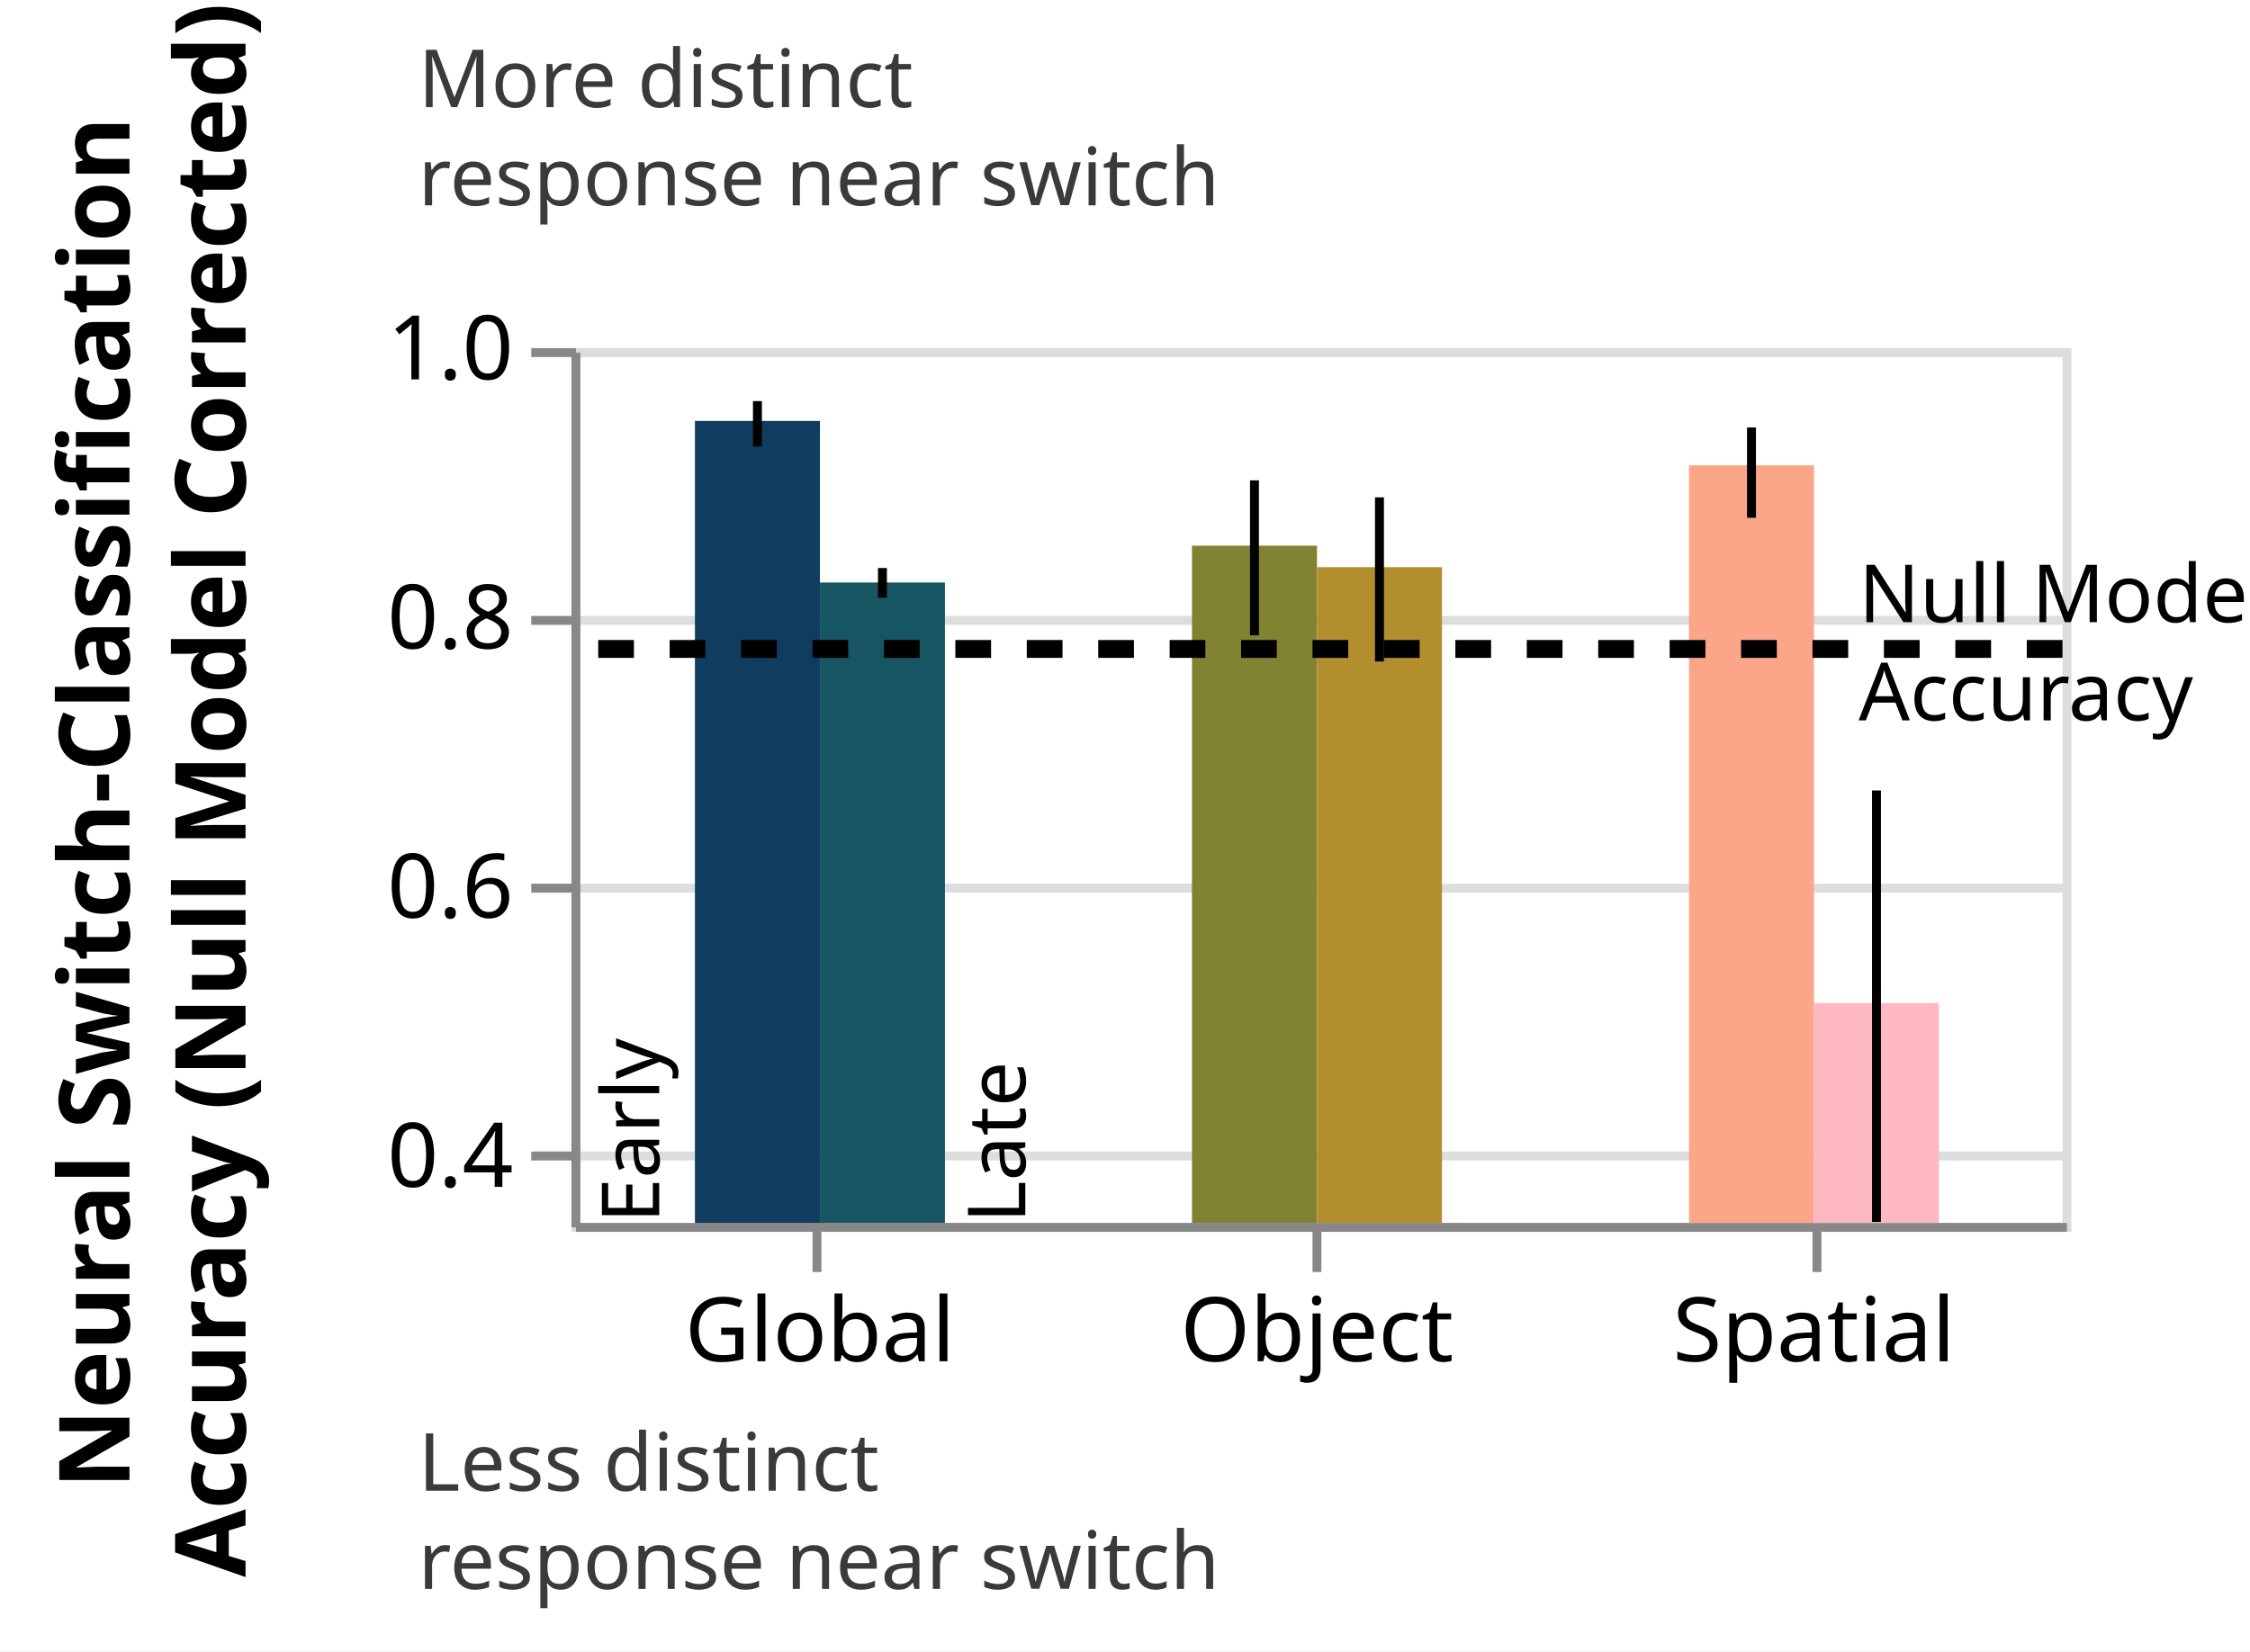
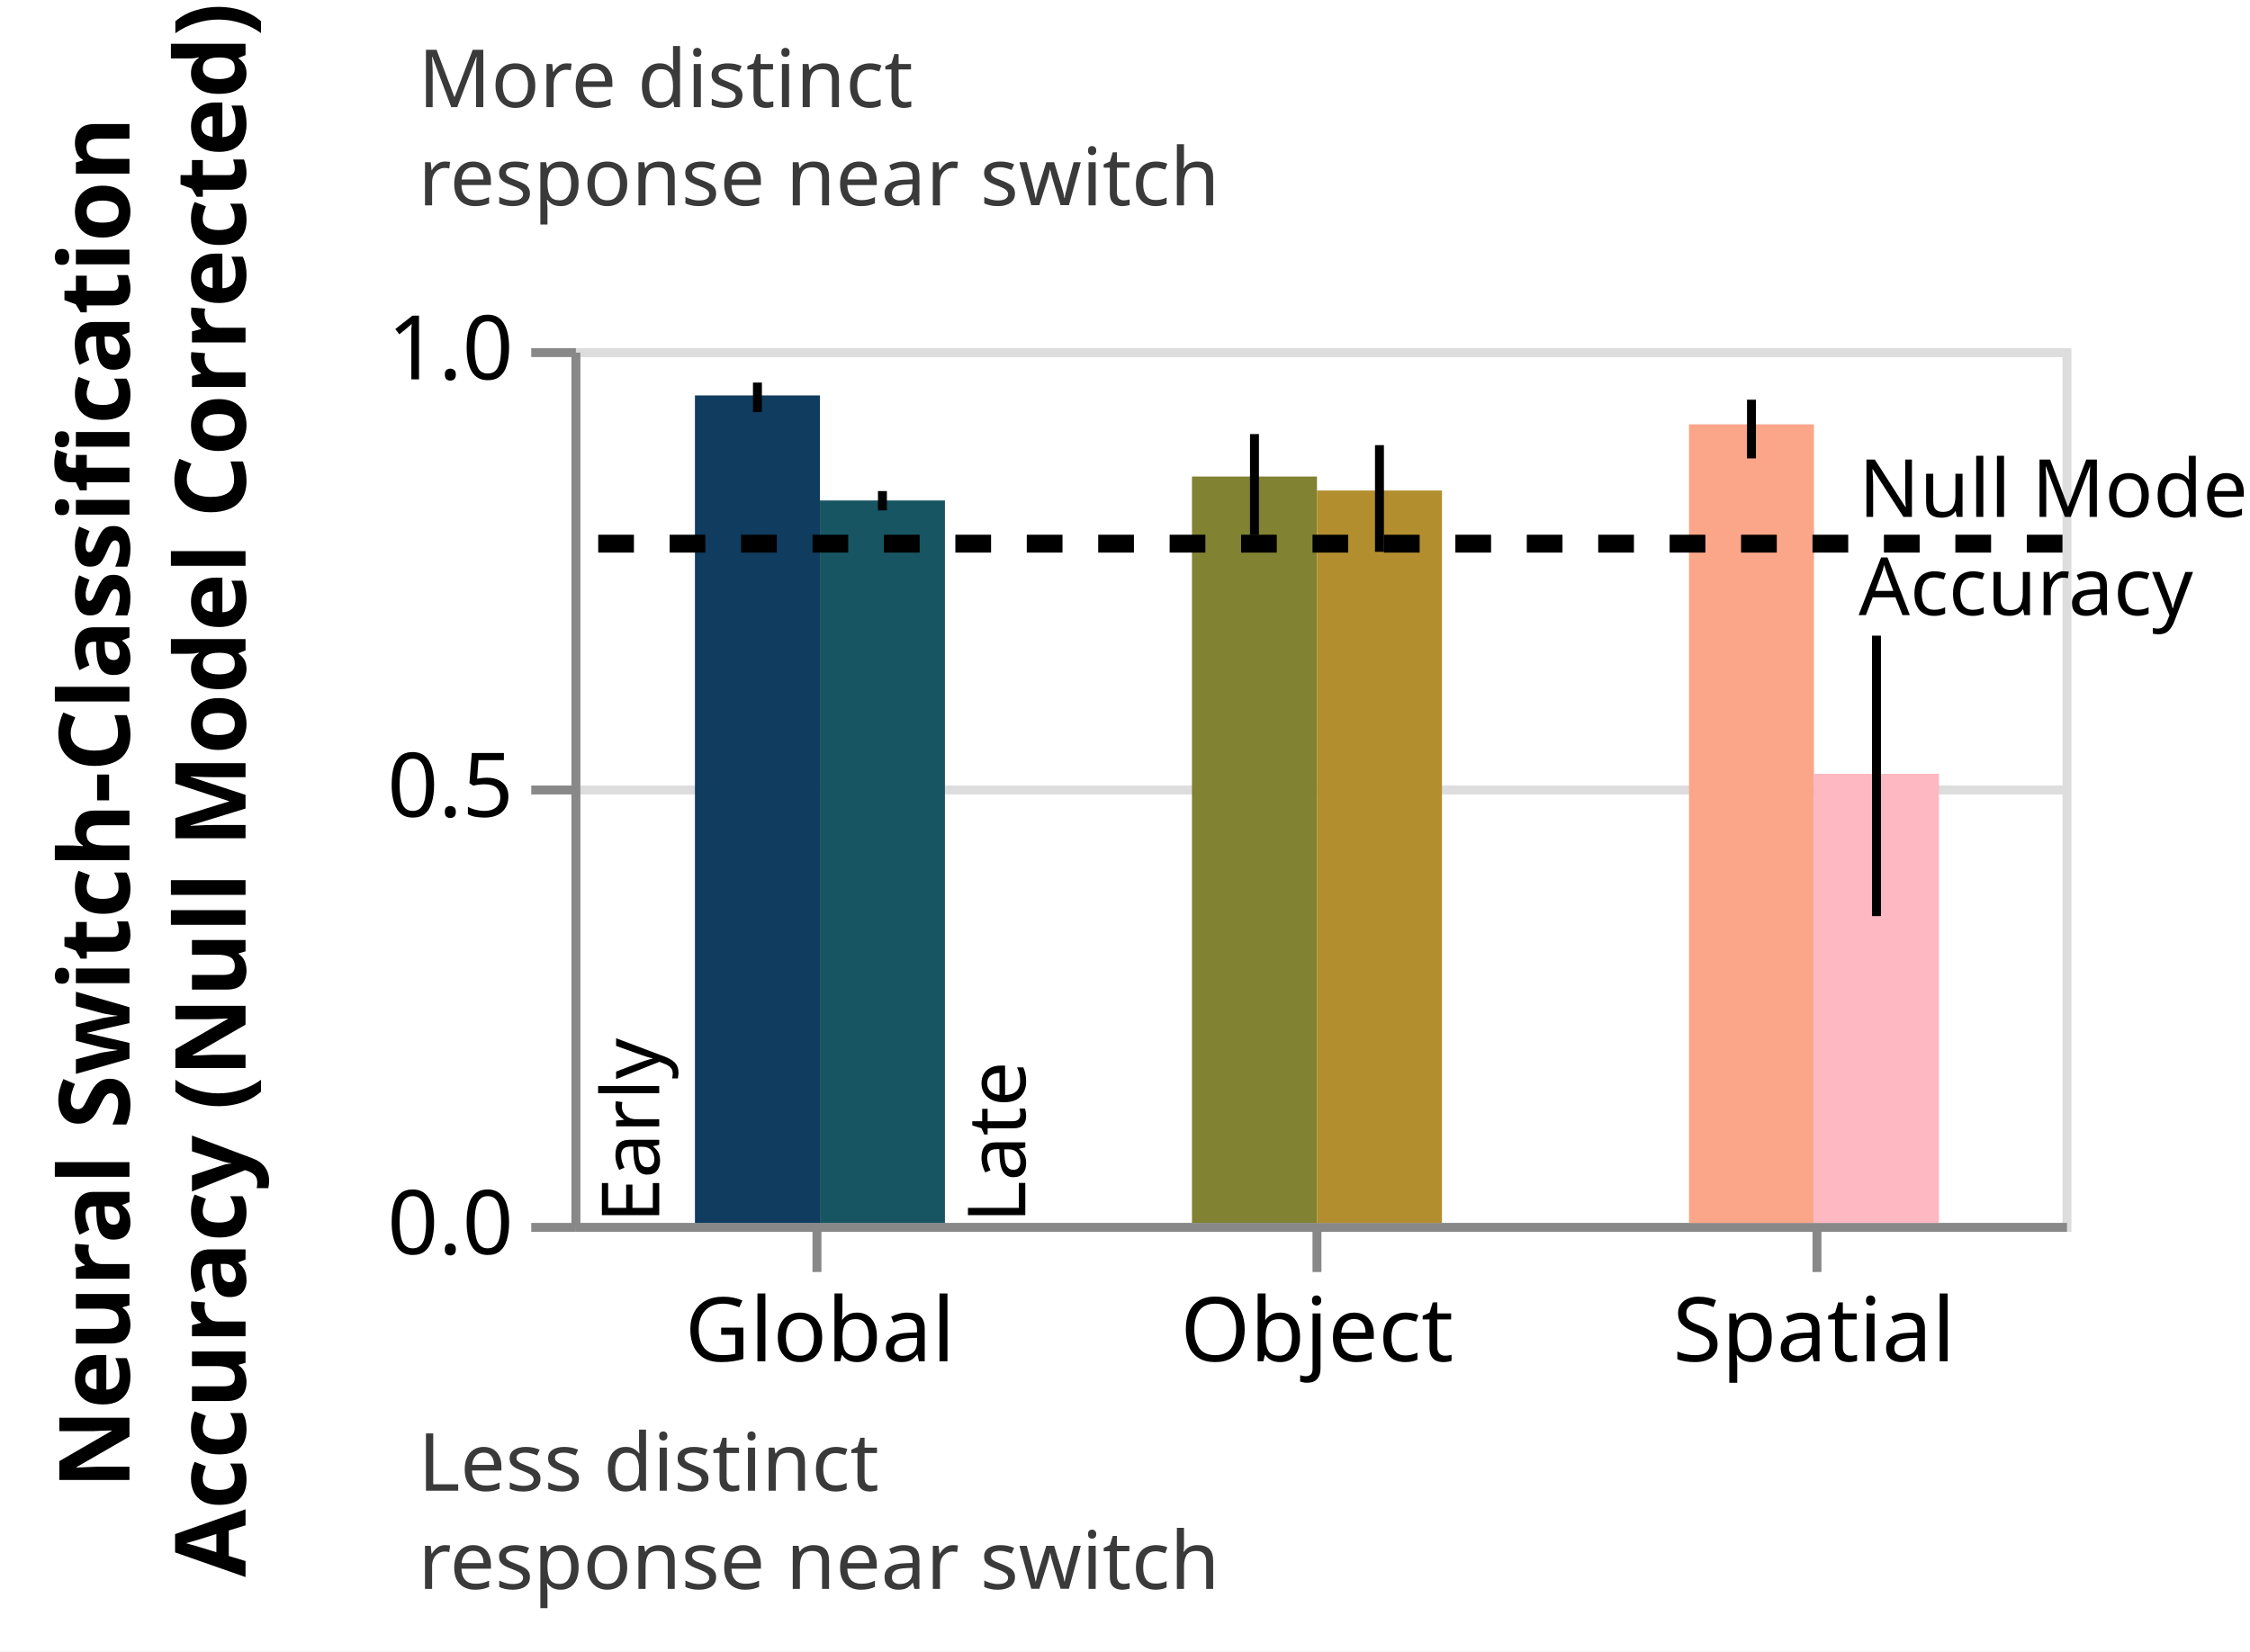
<svg xmlns="http://www.w3.org/2000/svg" class="marks" width="252" height="185" viewBox="0 0 252 185" version="1.1">
  <defs>
    <clipPath id="clip1_neural">
      <rect x="0" y="0" width="167" height="98" />
    </clipPath>
    <clipPath id="clip2_neural">
      <rect x="0" y="0" width="167" height="98" />
    </clipPath>
  </defs>
  <rect width="252" height="185" fill="white" />
  <g fill="none" stroke-miterlimit="10" transform="translate(64,39)">
    <g class="mark-group role-frame root" role="graphics-object" aria-roledescription="group mark container">
      <g transform="translate(0,0)">
        <path class="background" aria-hidden="true" d="M0.5,0.5h167v98h-167Z" stroke="#ddd" />
        <g>
          <g class="mark-group role-axis" aria-hidden="true">
            <g transform="translate(0.5,0.5)">
              <path class="background" aria-hidden="true" d="M0,0h0v0h0Z" pointer-events="none" />
              <g>
                <g class="mark-rule role-axis-grid" pointer-events="none">
-                   <line transform="translate(0,90)" x2="167" y2="0" stroke="#ddd" stroke-width="1" opacity="1" />
-                   <line transform="translate(0,60)" x2="167" y2="0" stroke="#ddd" stroke-width="1" opacity="1" />
-                   <line transform="translate(0,30)" x2="167" y2="0" stroke="#ddd" stroke-width="1" opacity="1" />
+                   <line transform="translate(0,98)" x2="167" y2="0" stroke="#ddd" stroke-width="1" opacity="1" />
                  <line transform="translate(0,0)" x2="167" y2="0" stroke="#ddd" stroke-width="1" opacity="1" />
+                   <line transform="translate(0,49)" x2="167" y2="0" stroke="#ddd" stroke-width="1" opacity="1" />
                </g>
              </g>
              <path class="foreground" aria-hidden="true" d="" pointer-events="none" display="none" />
            </g>
          </g>
          <g class="mark-group role-axis" role="graphics-symbol" aria-roledescription="axis" aria-label="X-axis for a discrete scale with 3 values: global, object, spatial">
            <g transform="translate(0.5,98.5)">
              <path class="background" aria-hidden="true" d="M0,0h0v0h0Z" pointer-events="none" />
              <g>
                <g class="mark-rule role-axis-tick" pointer-events="none">
                  <line transform="translate(27,0)" x2="0" y2="5" stroke="#888" stroke-width="1" opacity="1" />
                  <line transform="translate(83,0)" x2="0" y2="5" stroke="#888" stroke-width="1" opacity="1" />
                  <line transform="translate(139,0)" x2="0" y2="5" stroke="#888" stroke-width="1" opacity="1" />
                </g>
                <g class="mark-text role-axis-label" pointer-events="none">
                  <text text-anchor="middle" transform="translate(27.33333,15)" font-family="sans-serif" font-size="10px" fill="#000" opacity="1">Global</text>
                  <text text-anchor="middle" transform="translate(83,15)" font-family="sans-serif" font-size="10px" fill="#000" opacity="1">Object</text>
                  <text text-anchor="middle" transform="translate(138.6667,15)" font-family="sans-serif" font-size="10px" fill="#000" opacity="1">Spatial</text>
                </g>
                <g class="mark-rule role-axis-domain" pointer-events="none">
                  <line transform="translate(0,0)" x2="167" y2="0" stroke="#888" stroke-width="1" opacity="1" />
                </g>
              </g>
              <path class="foreground" aria-hidden="true" d="" pointer-events="none" display="none" />
            </g>
          </g>
-           <g class="mark-group role-axis" role="graphics-symbol" aria-roledescription="axis" aria-label="Y-axis titled 'Neural Switch-Classification Accuracy (Null Model Corrected)' for a linear scale with values from 0.3 to 1.0">
+           <g class="mark-group role-axis" role="graphics-symbol" aria-roledescription="axis" aria-label="Y-axis titled 'Neural Switch-Classification Accuracy (Null Model Corrected)' for a linear scale with values from 0.0 to 1.0">
            <g transform="translate(0.5,0.5)">
              <path class="background" aria-hidden="true" d="M0,0h0v0h0Z" pointer-events="none" />
              <g>
                <g class="mark-rule role-axis-tick" pointer-events="none">
-                   <line transform="translate(0,90)" x2="-5" y2="0" stroke="#888" stroke-width="1" opacity="1" />
-                   <line transform="translate(0,60)" x2="-5" y2="0" stroke="#888" stroke-width="1" opacity="1" />
-                   <line transform="translate(0,30)" x2="-5" y2="0" stroke="#888" stroke-width="1" opacity="1" />
+                   <line transform="translate(0,98)" x2="-5" y2="0" stroke="#888" stroke-width="1" opacity="1" />
                  <line transform="translate(0,0)" x2="-5" y2="0" stroke="#888" stroke-width="1" opacity="1" />
+                   <line transform="translate(0,49)" x2="-5" y2="0" stroke="#888" stroke-width="1" opacity="1" />
                </g>
                <g class="mark-text role-axis-label" pointer-events="none">
-                   <text text-anchor="end" transform="translate(-7,93.46154)" font-family="sans-serif" font-size="10px" fill="#000" opacity="1">0.4</text>
-                   <text text-anchor="end" transform="translate(-7,63.30769)" font-family="sans-serif" font-size="10px" fill="#000" opacity="1">0.6</text>
-                   <text text-anchor="end" transform="translate(-7,33.15385)" font-family="sans-serif" font-size="10px" fill="#000" opacity="1">0.8</text>
+                   <text text-anchor="end" transform="translate(-7,101)" font-family="sans-serif" font-size="10px" fill="#000" opacity="1">0.0</text>
                  <text text-anchor="end" transform="translate(-7,3)" font-family="sans-serif" font-size="10px" fill="#000" opacity="1">1.0</text>
+                   <text text-anchor="end" transform="translate(-7,52)" font-family="sans-serif" font-size="10px" fill="#000" opacity="1">0.5</text>
                </g>
                <g class="mark-rule role-axis-domain" pointer-events="none">
                  <line transform="translate(0,98)" x2="0" y2="-98" stroke="#888" stroke-width="1" opacity="1" />
                </g>
                <g class="mark-text role-axis-title" pointer-events="none">
                  <text text-anchor="middle" transform="translate(-48,49) rotate(-90) translate(0,-2)" font-family="sans-serif" font-size="11px" font-weight="bold" fill="#000" opacity="1">
                    <tspan>Neural Switch-Classification</tspan>
                    <tspan x="0" dy="13">Accuracy (Null Model Corrected)</tspan>
                  </text>
                </g>
              </g>
              <path class="foreground" aria-hidden="true" d="" pointer-events="none" display="none" />
            </g>
          </g>
          <g class="mark-rect role-mark layer_0_marks" clip-path="url(#clip1_neural)" role="graphics-object" aria-roledescription="rect mark container">
-             <path aria-label="condition_time: globalearly; : global; Neural Switch-Classification, Accuracy (Null Model Corrected): 0.945936296909" role="graphics-symbol" aria-roledescription="bar" d="M13.833,8.151h14v142.618h-14Z" fill="#0F3C5F" />
-             <path aria-label="condition_time: objectearly; : object; Neural Switch-Classification, Accuracy (Null Model Corrected): 0.853210103834" role="graphics-symbol" aria-roledescription="bar" d="M69.5,22.131h14v128.638h-14Z" fill="#818232" />
-             <path aria-label="condition_time: spatialearly; : spatial; Neural Switch-Classification, Accuracy (Null Model Corrected): 0.91291223444" role="graphics-symbol" aria-roledescription="bar" d="M125.167,13.13h14v137.639h-14Z" fill="#FBA689" />
+             <path aria-label="condition_time: globalearly; : global; Neural Switch-Classification, Accuracy (Null Model Corrected): 0.945936296909" role="graphics-symbol" aria-roledescription="bar" d="M13.833,5.298h14v92.702h-14Z" fill="#0F3C5F" />
+             <path aria-label="condition_time: objectearly; : object; Neural Switch-Classification, Accuracy (Null Model Corrected): 0.853210103834" role="graphics-symbol" aria-roledescription="bar" d="M69.5,14.385h14v83.615h-14Z" fill="#818232" />
+             <path aria-label="condition_time: spatialearly; : spatial; Neural Switch-Classification, Accuracy (Null Model Corrected): 0.91291223444" role="graphics-symbol" aria-roledescription="bar" d="M125.167,8.535h14v89.465h-14Z" fill="#FBA689" />
          </g>
          <g class="mark-rule role-mark layer_1_marks" role="graphics-object" aria-roledescription="rule mark container">
-             <line aria-label="condition: global; : 0.926859317577; upper: 0.960635825845" role="graphics-symbol" aria-roledescription="rule mark" transform="translate(20.83333,11.02736)" x2="0" y2="-5.092" stroke="black" />
-             <line aria-label="condition: object; : 0.786596499604; upper: 0.901757243546" role="graphics-symbol" aria-roledescription="rule mark" transform="translate(76.5,32.17468)" x2="0" y2="-17.363" stroke="black" />
-             <line aria-label="condition: spatial; : 0.873934877515; upper: 0.941042043312" role="graphics-symbol" aria-roledescription="rule mark" transform="translate(132.1667,19.00674)" x2="0" y2="-10.118" stroke="black" />
+             <line aria-label="condition: global; : 0.926859317577; upper: 0.960635825845" role="graphics-symbol" aria-roledescription="rule mark" transform="translate(20.83333,7.167787)" x2="0" y2="-3.31" stroke="black" />
+             <line aria-label="condition: object; : 0.786596499604; upper: 0.901757243546" role="graphics-symbol" aria-roledescription="rule mark" transform="translate(76.5,20.91354)" x2="0" y2="-11.286" stroke="black" />
+             <line aria-label="condition: spatial; : 0.873934877515; upper: 0.941042043312" role="graphics-symbol" aria-roledescription="rule mark" transform="translate(132.1667,12.35438)" x2="0" y2="-6.577" stroke="black" />
          </g>
          <g class="mark-rect role-mark layer_2_marks" clip-path="url(#clip2_neural)" role="graphics-object" aria-roledescription="rect mark container">
-             <path aria-label="condition_time: globallate; condition: global; Neural Switch-Classification, Accuracy (Null Model Corrected): 0.825860346393" role="graphics-symbol" aria-roledescription="bar" d="M27.833,26.255h14v124.514h-14Z" fill="#185562" />
-             <path aria-label="condition_time: objectlate; condition: object; Neural Switch-Classification, Accuracy (Null Model Corrected): 0.837261173413" role="graphics-symbol" aria-roledescription="bar" d="M83.5,24.536h14v126.233h-14Z" fill="#B38E2F" />
-             <path aria-label="condition_time: spatiallate; condition: spatial; Neural Switch-Classification, Accuracy (Null Model Corrected): 0.513354114701" role="graphics-symbol" aria-roledescription="bar" d="M139.167,73.371h14v77.398h-14Z" fill="#FDB8C1" />
+             <path aria-label="condition_time: globallate; condition: global; Neural Switch-Classification, Accuracy (Null Model Corrected): 0.825860346393" role="graphics-symbol" aria-roledescription="bar" d="M27.833,17.066h14v80.934h-14Z" fill="#185562" />
+             <path aria-label="condition_time: objectlate; condition: object; Neural Switch-Classification, Accuracy (Null Model Corrected): 0.837261173413" role="graphics-symbol" aria-roledescription="bar" d="M83.5,15.948h14v82.052h-14Z" fill="#B38E2F" />
+             <path aria-label="condition_time: spatiallate; condition: spatial; Neural Switch-Classification, Accuracy (Null Model Corrected): 0.513354114701" role="graphics-symbol" aria-roledescription="bar" d="M139.167,47.691h14v50.309h-14Z" fill="#FDB8C1" />
          </g>
          <g class="mark-rule role-mark layer_3_marks" role="graphics-object" aria-roledescription="rule mark container">
-             <line aria-label="condition: global; : 0.814523746934; upper: 0.836607868876" role="graphics-symbol" aria-roledescription="rule mark" transform="translate(34.83333,27.96411)" x2="0" y2="-3.33" stroke="black" />
-             <line aria-label="condition: object; : 0.767159867085; upper: 0.8891020306" role="graphics-symbol" aria-roledescription="rule mark" transform="translate(90.5,35.10513)" x2="0" y2="-18.385" stroke="black" />
-             <line aria-label="condition: spatial; : 0.350716529821; upper: 0.671315509791" role="graphics-symbol" aria-roledescription="rule mark" transform="translate(146.1667,97.89197)" x2="0" y2="-48.336" stroke="black" />
+             <line aria-label="condition: global; : 0.814523746934; upper: 0.836607868876" role="graphics-symbol" aria-roledescription="rule mark" transform="translate(34.83333,18.17667)" x2="0" y2="-2.164" stroke="black" />
+             <line aria-label="condition: object; : 0.767159867085; upper: 0.8891020306" role="graphics-symbol" aria-roledescription="rule mark" transform="translate(90.5,22.81833)" x2="0" y2="-11.95" stroke="black" />
+             <line aria-label="condition: spatial; : 0.350716529821; upper: 0.671315509791" role="graphics-symbol" aria-roledescription="rule mark" transform="translate(146.1667,63.62978)" x2="0" y2="-31.419" stroke="black" />
          </g>
          <g class="mark-text role-mark layer_4_marks" role="graphics-object" aria-roledescription="text mark container">
            <text aria-label=": global" role="graphics-symbol" aria-roledescription="text mark" text-anchor="start" transform="translate(27.83333,98) rotate(-90) translate(0,-18)" font-family="sans-serif" font-size="9px" fill="black">Early</text>
          </g>
          <g class="mark-text role-mark layer_5_marks" role="graphics-object" aria-roledescription="text mark container">
            <text aria-label=": global" role="graphics-symbol" aria-roledescription="text mark" text-anchor="start" transform="translate(27.83333,98) rotate(-90) translate(0,23)" font-family="sans-serif" font-size="9px" fill="black">Late</text>
          </g>
          <g class="mark-text role-mark layer_6_layer_0_marks" role="graphics-object" aria-roledescription="text mark container">
            <text text-anchor="start" transform="translate(-17.16667,128)" font-family="sans-serif" font-size="9px" fill="#3A3A3A">
              <tspan>Less distinct</tspan>
              <tspan x="0" dy="11">response near switch</tspan>
            </text>
          </g>
          <g class="mark-text role-mark layer_6_layer_1_marks" role="graphics-object" aria-roledescription="text mark container">
            <text text-anchor="start" transform="translate(-17.16667,-27)" font-family="sans-serif" font-size="9px" fill="#3A3A3A">
              <tspan>More distinct</tspan>
              <tspan x="0" dy="11">response near switch</tspan>
            </text>
          </g>
          <g class="mark-rule role-mark layer_7_layer_0_marks" role="graphics-symbol" aria-roledescription="rule mark container">
-             <line transform="translate(167,33.69905)" x2="-167" y2="0" stroke="black" stroke-width="2" stroke-dasharray="4,4" />
+             <line transform="translate(167,21.90438)" x2="-167" y2="0" stroke="black" stroke-width="2" stroke-dasharray="4,4" />
          </g>
          <g class="mark-text role-mark layer_7_layer_1_marks" role="graphics-object" aria-roledescription="text mark container">
-             <text text-anchor="start" transform="translate(144.1667,30.69905)" font-family="sans-serif" font-size="9px" fill="black">
+             <text text-anchor="start" transform="translate(144.1667,18.90438)" font-family="sans-serif" font-size="9px" fill="black">
              <tspan>Null Model</tspan>
              <tspan x="0" dy="11">Accuracy</tspan>
            </text>
          </g>
        </g>
        <path class="foreground" aria-hidden="true" d="" display="none" />
      </g>
    </g>
  </g>
</svg>
